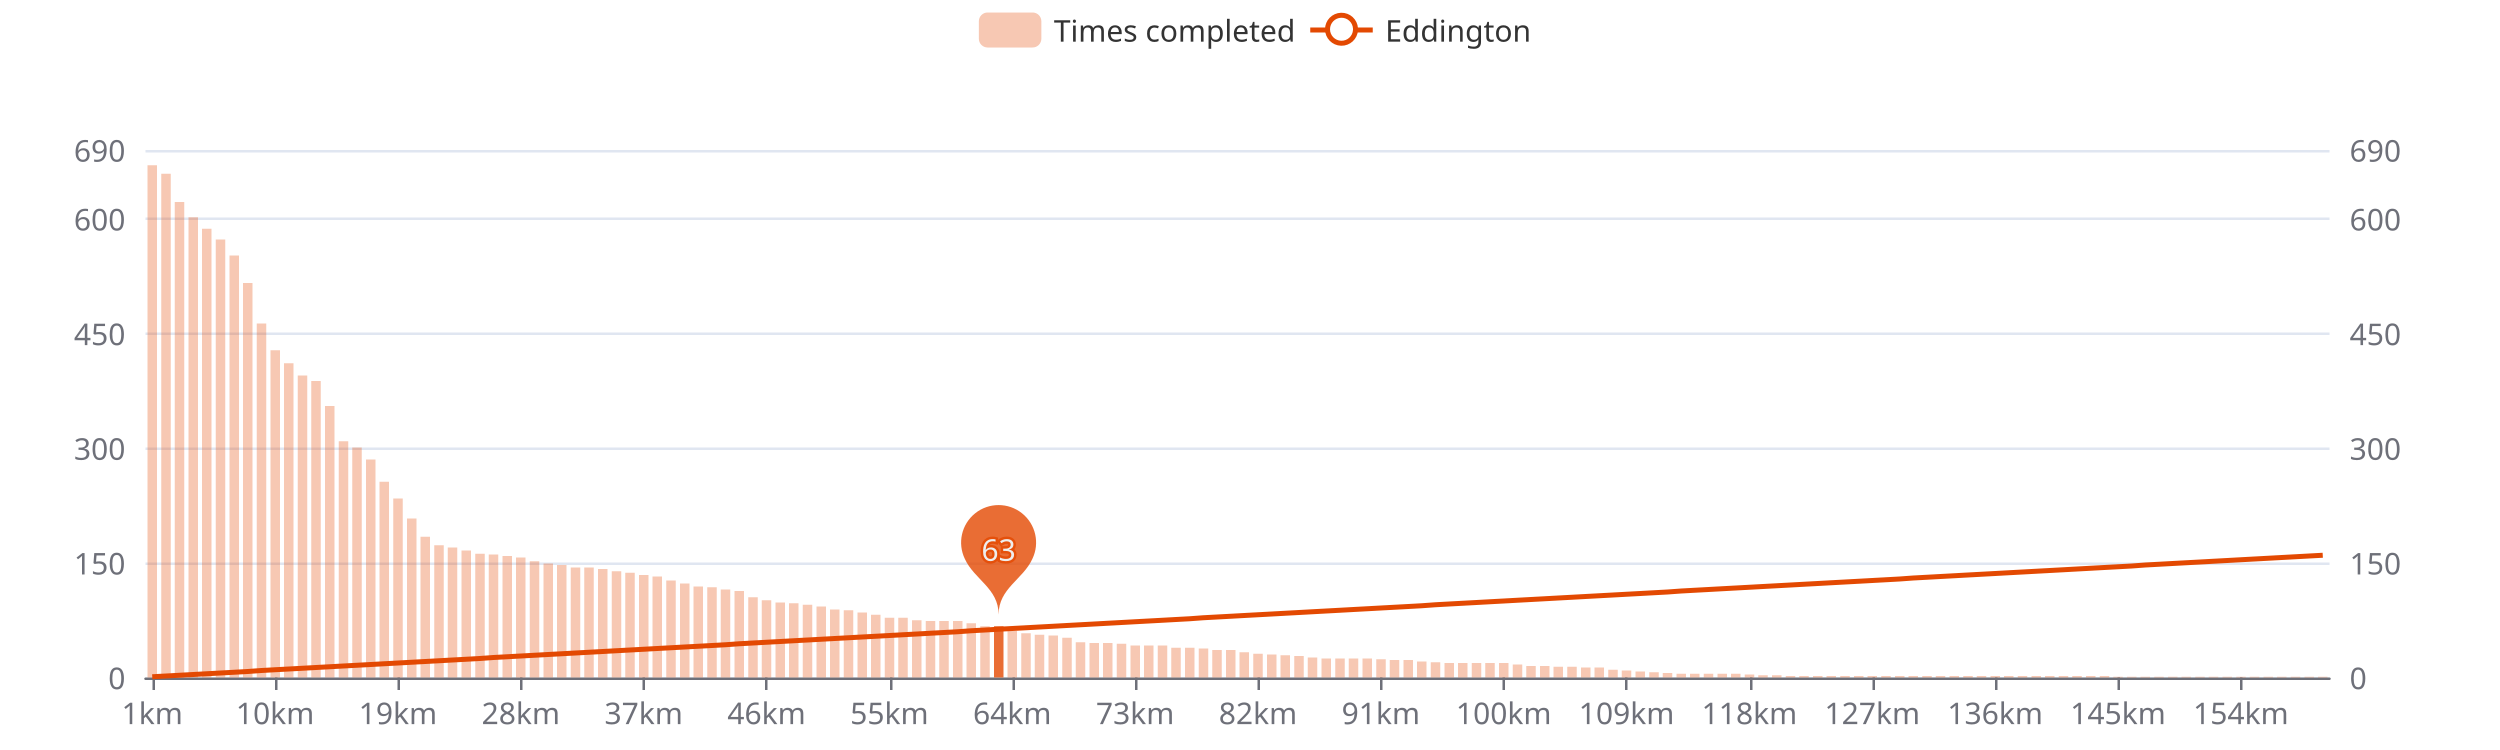
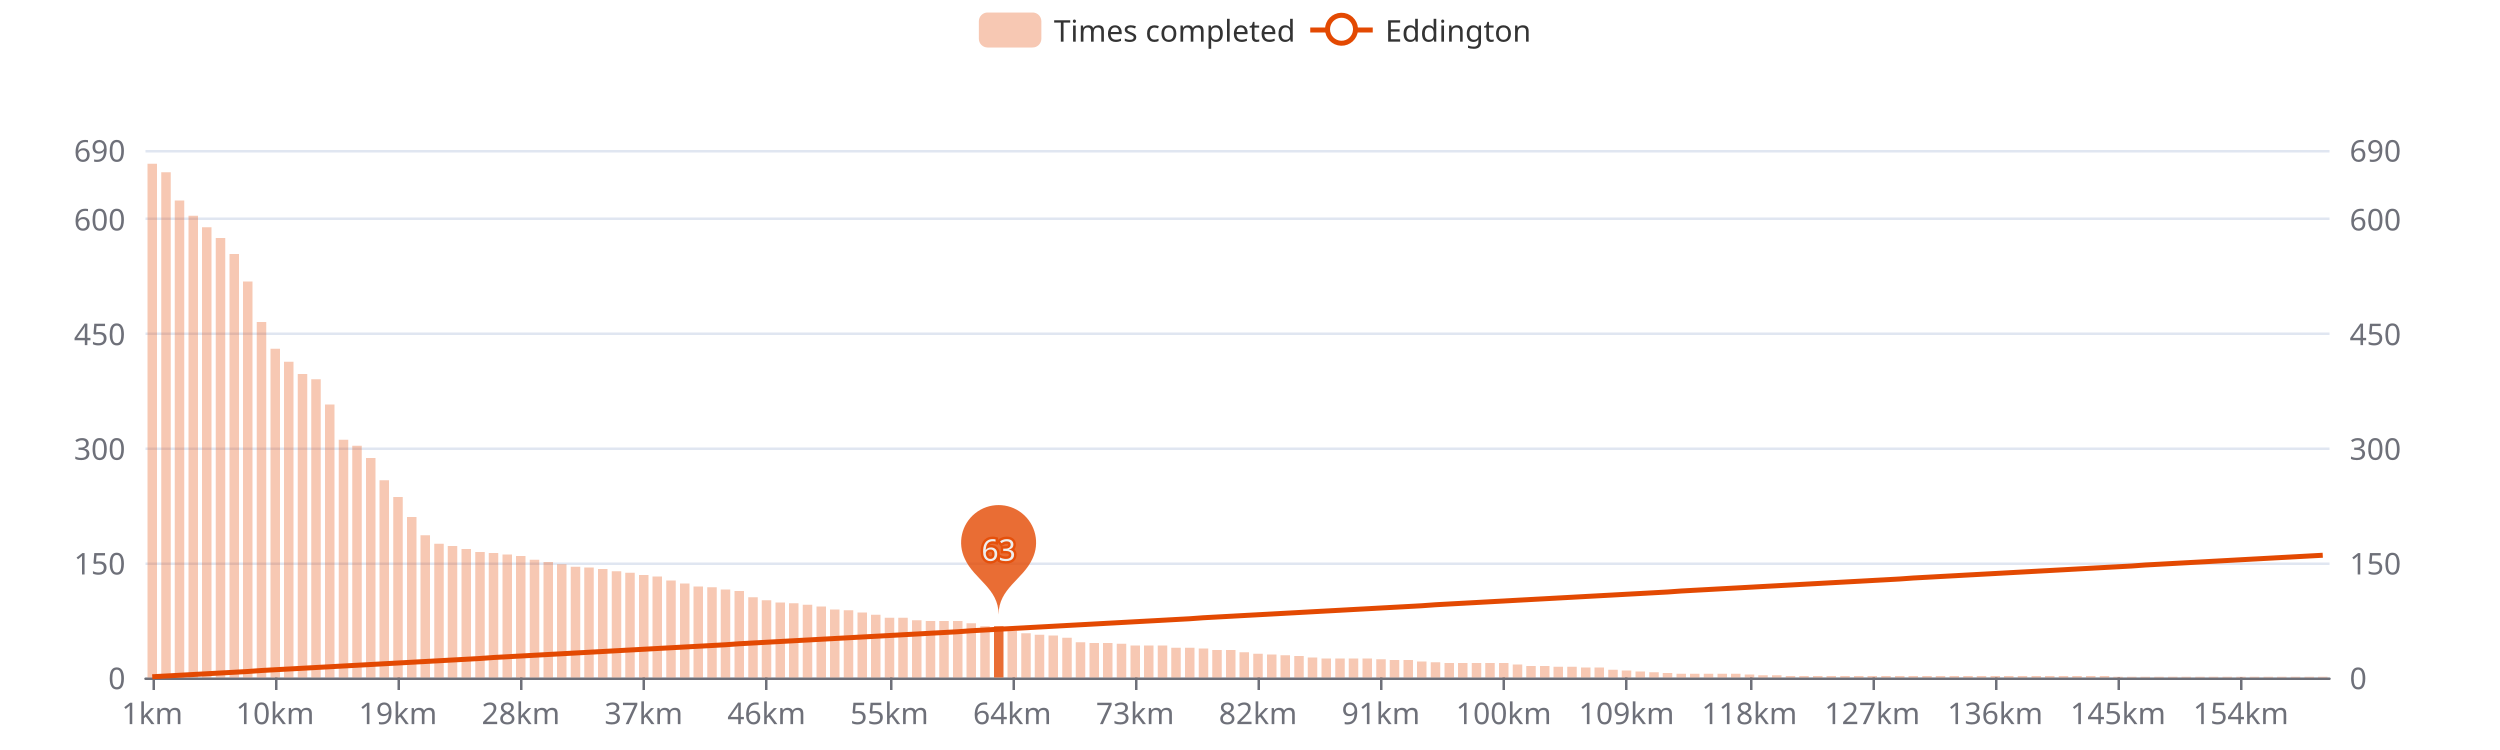
<svg xmlns="http://www.w3.org/2000/svg" width="1000" height="300" version="1.1" baseProfile="full" viewBox="0 0 1000 300">
  <rect width="1000" height="300" x="0" y="0" id="0" fill="#ffffff" />
  <path d="M58.2 271.5L931.8 271.5" fill="none" stroke="#E0E6F1" />
  <path d="M58.2 225.5L931.8 225.5" fill="none" stroke="#E0E6F1" />
  <path d="M58.2 179.5L931.8 179.5" fill="none" stroke="#E0E6F1" />
  <path d="M58.2 133.5L931.8 133.5" fill="none" stroke="#E0E6F1" />
  <path d="M58.2 87.5L931.8 87.5" fill="none" stroke="#E0E6F1" />
  <path d="M58.2 60.5L931.8 60.5" fill="none" stroke="#E0E6F1" />
  <path d="M58.2 271.5L931.8 271.5" fill="none" stroke="#6E7079" stroke-linecap="round" />
  <path d="M61.5 271L61.5 276" fill="none" stroke="#6E7079" />
  <path d="M110.5 271L110.5 276" fill="none" stroke="#6E7079" />
  <path d="M159.5 271L159.5 276" fill="none" stroke="#6E7079" />
  <path d="M208.5 271L208.5 276" fill="none" stroke="#6E7079" />
  <path d="M257.5 271L257.5 276" fill="none" stroke="#6E7079" />
  <path d="M306.5 271L306.5 276" fill="none" stroke="#6E7079" />
  <path d="M356.5 271L356.5 276" fill="none" stroke="#6E7079" />
  <path d="M405.5 271L405.5 276" fill="none" stroke="#6E7079" />
  <path d="M454.5 271L454.5 276" fill="none" stroke="#6E7079" />
  <path d="M503.5 271L503.5 276" fill="none" stroke="#6E7079" />
  <path d="M552.5 271L552.5 276" fill="none" stroke="#6E7079" />
  <path d="M601.5 271L601.5 276" fill="none" stroke="#6E7079" />
  <path d="M650.5 271L650.5 276" fill="none" stroke="#6E7079" />
  <path d="M700.5 271L700.5 276" fill="none" stroke="#6E7079" />
  <path d="M749.5 271L749.5 276" fill="none" stroke="#6E7079" />
  <path d="M798.5 271L798.5 276" fill="none" stroke="#6E7079" />
  <path d="M847.5 271L847.5 276" fill="none" stroke="#6E7079" />
  <path d="M896.5 271L896.5 276" fill="none" stroke="#6E7079" />
  <text dominant-baseline="central" text-anchor="end" style="font-size:12px;font-family:sans-serif;" transform="translate(50.16 271)" fill="#6E7079">0</text>
  <text dominant-baseline="central" text-anchor="end" style="font-size:12px;font-family:sans-serif;" transform="translate(50.16 225.1304)" fill="#6E7079">150</text>
  <text dominant-baseline="central" text-anchor="end" style="font-size:12px;font-family:sans-serif;" transform="translate(50.16 179.2609)" fill="#6E7079">300</text>
  <text dominant-baseline="central" text-anchor="end" style="font-size:12px;font-family:sans-serif;" transform="translate(50.16 133.3913)" fill="#6E7079">450</text>
  <text dominant-baseline="central" text-anchor="end" style="font-size:12px;font-family:sans-serif;" transform="translate(50.16 87.5217)" fill="#6E7079">600</text>
  <text dominant-baseline="central" text-anchor="end" style="font-size:12px;font-family:sans-serif;" transform="translate(50.16 60)" fill="#6E7079">690</text>
  <text dominant-baseline="central" text-anchor="start" style="font-size:12px;font-family:sans-serif;" transform="translate(939.84 271)" fill="#6E7079">0</text>
  <text dominant-baseline="central" text-anchor="start" style="font-size:12px;font-family:sans-serif;" transform="translate(939.84 225.1304)" fill="#6E7079">150</text>
  <text dominant-baseline="central" text-anchor="start" style="font-size:12px;font-family:sans-serif;" transform="translate(939.84 179.2609)" fill="#6E7079">300</text>
  <text dominant-baseline="central" text-anchor="start" style="font-size:12px;font-family:sans-serif;" transform="translate(939.84 133.3913)" fill="#6E7079">450</text>
  <text dominant-baseline="central" text-anchor="start" style="font-size:12px;font-family:sans-serif;" transform="translate(939.84 87.5217)" fill="#6E7079">600</text>
  <text dominant-baseline="central" text-anchor="start" style="font-size:12px;font-family:sans-serif;" transform="translate(939.84 60)" fill="#6E7079">690</text>
  <text dominant-baseline="central" text-anchor="middle" style="font-size:12px;font-family:sans-serif;" y="6" transform="translate(60.8903 279)" fill="#6E7079">1km</text>
  <text dominant-baseline="central" text-anchor="middle" style="font-size:12px;font-family:sans-serif;" y="6" transform="translate(110.0348 279)" fill="#6E7079">10km</text>
  <text dominant-baseline="central" text-anchor="middle" style="font-size:12px;font-family:sans-serif;" y="6" transform="translate(159.1793 279)" fill="#6E7079">19km</text>
  <text dominant-baseline="central" text-anchor="middle" style="font-size:12px;font-family:sans-serif;" y="6" transform="translate(208.3238 279)" fill="#6E7079">28km</text>
  <text dominant-baseline="central" text-anchor="middle" style="font-size:12px;font-family:sans-serif;" y="6" transform="translate(257.4683 279)" fill="#6E7079">37km</text>
  <text dominant-baseline="central" text-anchor="middle" style="font-size:12px;font-family:sans-serif;" y="6" transform="translate(306.6128 279)" fill="#6E7079">46km</text>
  <text dominant-baseline="central" text-anchor="middle" style="font-size:12px;font-family:sans-serif;" y="6" transform="translate(355.7573 279)" fill="#6E7079">55km</text>
  <text dominant-baseline="central" text-anchor="middle" style="font-size:12px;font-family:sans-serif;" y="6" transform="translate(404.9018 279)" fill="#6E7079">64km</text>
  <text dominant-baseline="central" text-anchor="middle" style="font-size:12px;font-family:sans-serif;" y="6" transform="translate(454.0463 279)" fill="#6E7079">73km</text>
  <text dominant-baseline="central" text-anchor="middle" style="font-size:12px;font-family:sans-serif;" y="6" transform="translate(503.1908 279)" fill="#6E7079">82km</text>
  <text dominant-baseline="central" text-anchor="middle" style="font-size:12px;font-family:sans-serif;" y="6" transform="translate(552.3353 279)" fill="#6E7079">91km</text>
  <text dominant-baseline="central" text-anchor="middle" style="font-size:12px;font-family:sans-serif;" y="6" transform="translate(601.4798 279)" fill="#6E7079">100km</text>
  <text dominant-baseline="central" text-anchor="middle" style="font-size:12px;font-family:sans-serif;" y="6" transform="translate(650.6243 279)" fill="#6E7079">109km</text>
  <text dominant-baseline="central" text-anchor="middle" style="font-size:12px;font-family:sans-serif;" y="6" transform="translate(699.7688 279)" fill="#6E7079">118km</text>
  <text dominant-baseline="central" text-anchor="middle" style="font-size:12px;font-family:sans-serif;" y="6" transform="translate(748.9133 279)" fill="#6E7079">127km</text>
  <text dominant-baseline="central" text-anchor="middle" style="font-size:12px;font-family:sans-serif;" y="6" transform="translate(798.0578 279)" fill="#6E7079">136km</text>
  <text dominant-baseline="central" text-anchor="middle" style="font-size:12px;font-family:sans-serif;" y="6" transform="translate(847.2023 279)" fill="#6E7079">145km</text>
  <text dominant-baseline="central" text-anchor="middle" style="font-size:12px;font-family:sans-serif;" y="6" transform="translate(896.3468 279)" fill="#6E7079">154km</text>
-   <path d="M59 271l3.8 0l0 -204.9l-3.8 0Z" fill="rgb(227,73,2)" fill-opacity="0.3" />
-   <path d="M64.5 271l3.8 0l0 -201.5l-3.8 0Z" fill="rgb(227,73,2)" fill-opacity="0.3" />
-   <path d="M69.9 271l3.8 0l0 -190.2l-3.8 0Z" fill="rgb(227,73,2)" fill-opacity="0.3" />
-   <path d="M75.4 271l3.8 0l0 -184.1l-3.8 0Z" fill="rgb(227,73,2)" fill-opacity="0.3" />
-   <path d="M80.8 271l3.8 0l0 -179.5l-3.8 0Z" fill="rgb(227,73,2)" fill-opacity="0.3" />
-   <path d="M86.3 271l3.8 0l0 -175.2l-3.8 0Z" fill="rgb(227,73,2)" fill-opacity="0.3" />
-   <path d="M91.8 271l3.8 0l0 -168.8l-3.8 0Z" fill="rgb(227,73,2)" fill-opacity="0.3" />
-   <path d="M97.2 271l3.8 0l0 -157.8l-3.8 0Z" fill="rgb(227,73,2)" fill-opacity="0.3" />
-   <path d="M102.7 271l3.8 0l0 -141.6l-3.8 0Z" fill="rgb(227,73,2)" fill-opacity="0.3" />
-   <path d="M108.2 271l3.8 0l0 -130.9l-3.8 0Z" fill="rgb(227,73,2)" fill-opacity="0.3" />
-   <path d="M113.6 271l3.8 0l0 -125.7l-3.8 0Z" fill="rgb(227,73,2)" fill-opacity="0.3" />
-   <path d="M119.1 271l3.8 0l0 -120.8l-3.8 0Z" fill="rgb(227,73,2)" fill-opacity="0.3" />
-   <path d="M124.5 271l3.8 0l0 -118.6l-3.8 0Z" fill="rgb(227,73,2)" fill-opacity="0.3" />
-   <path d="M130 271l3.8 0l0 -108.6l-3.8 0Z" fill="rgb(227,73,2)" fill-opacity="0.3" />
-   <path d="M135.5 271l3.8 0l0 -94.5l-3.8 0Z" fill="rgb(227,73,2)" fill-opacity="0.3" />
-   <path d="M140.9 271l3.8 0l0 -92l-3.8 0Z" fill="rgb(227,73,2)" fill-opacity="0.3" />
-   <path d="M146.4 271l3.8 0l0 -87.2l-3.8 0Z" fill="rgb(227,73,2)" fill-opacity="0.3" />
-   <path d="M151.8 271l3.8 0l0 -78.3l-3.8 0Z" fill="rgb(227,73,2)" fill-opacity="0.3" />
-   <path d="M157.3 271l3.8 0l0 -71.6l-3.8 0Z" fill="rgb(227,73,2)" fill-opacity="0.3" />
-   <path d="M162.8 271l3.8 0l0 -63.6l-3.8 0Z" fill="rgb(227,73,2)" fill-opacity="0.3" />
-   <path d="M168.2 271l3.8 0l0 -56.3l-3.8 0Z" fill="rgb(227,73,2)" fill-opacity="0.3" />
-   <path d="M173.7 271l3.8 0l0 -52.9l-3.8 0Z" fill="rgb(227,73,2)" fill-opacity="0.3" />
-   <path d="M179.1 271l3.8 0l0 -52l-3.8 0Z" fill="rgb(227,73,2)" fill-opacity="0.3" />
-   <path d="M184.6 271l3.8 0l0 -50.8l-3.8 0Z" fill="rgb(227,73,2)" fill-opacity="0.3" />
-   <path d="M190.1 271l3.8 0l0 -49.5l-3.8 0Z" fill="rgb(227,73,2)" fill-opacity="0.3" />
-   <path d="M195.5 271l3.8 0l0 -49.2l-3.8 0Z" fill="rgb(227,73,2)" fill-opacity="0.3" />
-   <path d="M201 271l3.8 0l0 -48.6l-3.8 0Z" fill="rgb(227,73,2)" fill-opacity="0.3" />
-   <path d="M206.4 271l3.8 0l0 -48l-3.8 0Z" fill="rgb(227,73,2)" fill-opacity="0.3" />
-   <path d="M211.9 271l3.8 0l0 -46.5l-3.8 0Z" fill="rgb(227,73,2)" fill-opacity="0.3" />
-   <path d="M217.4 271l3.8 0l0 -45.6l-3.8 0Z" fill="rgb(227,73,2)" fill-opacity="0.3" />
-   <path d="M222.8 271l3.8 0l0 -45l-3.8 0Z" fill="rgb(227,73,2)" fill-opacity="0.3" />
-   <path d="M228.3 271l3.8 0l0 -44l-3.8 0Z" fill="rgb(227,73,2)" fill-opacity="0.3" />
+   <path d="M59 271l3.8 0l0 -205.5l-3.8 0Z" fill="rgb(227,73,2)" fill-opacity="0.3" />
+   <path d="M64.5 271l3.8 0l0 -202.1l-3.8 0Z" fill="rgb(227,73,2)" fill-opacity="0.3" />
+   <path d="M69.9 271l3.8 0l0 -190.8l-3.8 0Z" fill="rgb(227,73,2)" fill-opacity="0.3" />
+   <path d="M75.4 271l3.8 0l0 -184.7l-3.8 0Z" fill="rgb(227,73,2)" fill-opacity="0.3" />
+   <path d="M80.8 271l3.8 0l0 -180.1l-3.8 0Z" fill="rgb(227,73,2)" fill-opacity="0.3" />
+   <path d="M86.3 271l3.8 0l0 -175.8l-3.8 0Z" fill="rgb(227,73,2)" fill-opacity="0.3" />
+   <path d="M91.8 271l3.8 0l0 -169.4l-3.8 0Z" fill="rgb(227,73,2)" fill-opacity="0.3" />
+   <path d="M97.2 271l3.8 0l0 -158.4l-3.8 0Z" fill="rgb(227,73,2)" fill-opacity="0.3" />
+   <path d="M102.7 271l3.8 0l0 -142.2l-3.8 0Z" fill="rgb(227,73,2)" fill-opacity="0.3" />
+   <path d="M108.2 271l3.8 0l0 -131.5l-3.8 0Z" fill="rgb(227,73,2)" fill-opacity="0.3" />
+   <path d="M113.6 271l3.8 0l0 -126.3l-3.8 0Z" fill="rgb(227,73,2)" fill-opacity="0.3" />
+   <path d="M119.1 271l3.8 0l0 -121.4l-3.8 0Z" fill="rgb(227,73,2)" fill-opacity="0.3" />
+   <path d="M124.5 271l3.8 0l0 -119.3l-3.8 0Z" fill="rgb(227,73,2)" fill-opacity="0.3" />
+   <path d="M130 271l3.8 0l0 -109.2l-3.8 0Z" fill="rgb(227,73,2)" fill-opacity="0.3" />
+   <path d="M135.5 271l3.8 0l0 -95.1l-3.8 0Z" fill="rgb(227,73,2)" fill-opacity="0.3" />
+   <path d="M140.9 271l3.8 0l0 -92.7l-3.8 0Z" fill="rgb(227,73,2)" fill-opacity="0.3" />
+   <path d="M146.4 271l3.8 0l0 -87.8l-3.8 0Z" fill="rgb(227,73,2)" fill-opacity="0.3" />
+   <path d="M151.8 271l3.8 0l0 -78.9l-3.8 0Z" fill="rgb(227,73,2)" fill-opacity="0.3" />
+   <path d="M157.3 271l3.8 0l0 -72.2l-3.8 0Z" fill="rgb(227,73,2)" fill-opacity="0.3" />
+   <path d="M162.8 271l3.8 0l0 -64.2l-3.8 0Z" fill="rgb(227,73,2)" fill-opacity="0.3" />
+   <path d="M168.2 271l3.8 0l0 -56.9l-3.8 0Z" fill="rgb(227,73,2)" fill-opacity="0.3" />
+   <path d="M173.7 271l3.8 0l0 -53.5l-3.8 0Z" fill="rgb(227,73,2)" fill-opacity="0.3" />
+   <path d="M179.1 271l3.8 0l0 -52.6l-3.8 0Z" fill="rgb(227,73,2)" fill-opacity="0.3" />
+   <path d="M184.6 271l3.8 0l0 -51.4l-3.8 0Z" fill="rgb(227,73,2)" fill-opacity="0.3" />
+   <path d="M190.1 271l3.8 0l0 -50.2l-3.8 0Z" fill="rgb(227,73,2)" fill-opacity="0.3" />
+   <path d="M195.5 271l3.8 0l0 -49.8l-3.8 0Z" fill="rgb(227,73,2)" fill-opacity="0.3" />
+   <path d="M201 271l3.8 0l0 -49.2l-3.8 0Z" fill="rgb(227,73,2)" fill-opacity="0.3" />
+   <path d="M206.4 271l3.8 0l0 -48.6l-3.8 0Z" fill="rgb(227,73,2)" fill-opacity="0.3" />
+   <path d="M211.9 271l3.8 0l0 -47.1l-3.8 0Z" fill="rgb(227,73,2)" fill-opacity="0.3" />
+   <path d="M217.4 271l3.8 0l0 -46.2l-3.8 0Z" fill="rgb(227,73,2)" fill-opacity="0.3" />
+   <path d="M222.8 271l3.8 0l0 -45.3l-3.8 0Z" fill="rgb(227,73,2)" fill-opacity="0.3" />
+   <path d="M228.3 271l3.8 0l0 -44.3l-3.8 0Z" fill="rgb(227,73,2)" fill-opacity="0.3" />
  <path d="M233.7 271l3.8 0l0 -44l-3.8 0Z" fill="rgb(227,73,2)" fill-opacity="0.3" />
  <path d="M239.2 271l3.8 0l0 -43.4l-3.8 0Z" fill="rgb(227,73,2)" fill-opacity="0.3" />
  <path d="M244.7 271l3.8 0l0 -42.5l-3.8 0Z" fill="rgb(227,73,2)" fill-opacity="0.3" />
  <path d="M250.1 271l3.8 0l0 -41.9l-3.8 0Z" fill="rgb(227,73,2)" fill-opacity="0.3" />
  <path d="M255.6 271l3.8 0l0 -41l-3.8 0Z" fill="rgb(227,73,2)" fill-opacity="0.3" />
  <path d="M261 271l3.8 0l0 -40.4l-3.8 0Z" fill="rgb(227,73,2)" fill-opacity="0.3" />
  <path d="M266.5 271l3.8 0l0 -38.8l-3.8 0Z" fill="rgb(227,73,2)" fill-opacity="0.3" />
  <path d="M272 271l3.8 0l0 -37.6l-3.8 0Z" fill="rgb(227,73,2)" fill-opacity="0.3" />
  <path d="M277.4 271l3.8 0l0 -36.4l-3.8 0Z" fill="rgb(227,73,2)" fill-opacity="0.3" />
  <path d="M282.9 271l3.8 0l0 -36.1l-3.8 0Z" fill="rgb(227,73,2)" fill-opacity="0.3" />
  <path d="M288.3 271l3.8 0l0 -35.2l-3.8 0Z" fill="rgb(227,73,2)" fill-opacity="0.3" />
  <path d="M293.8 271l3.8 0l0 -34.6l-3.8 0Z" fill="rgb(227,73,2)" fill-opacity="0.3" />
  <path d="M299.3 271l3.8 0l0 -32.1l-3.8 0Z" fill="rgb(227,73,2)" fill-opacity="0.3" />
  <path d="M304.7 271l3.8 0l0 -30.9l-3.8 0Z" fill="rgb(227,73,2)" fill-opacity="0.3" />
  <path d="M310.2 271l3.8 0l0 -30l-3.8 0Z" fill="rgb(227,73,2)" fill-opacity="0.3" />
  <path d="M315.6 271l3.8 0l0 -29.7l-3.8 0Z" fill="rgb(227,73,2)" fill-opacity="0.3" />
  <path d="M321.1 271l3.8 0l0 -29.1l-3.8 0Z" fill="rgb(227,73,2)" fill-opacity="0.3" />
  <path d="M326.6 271l3.8 0l0 -28.4l-3.8 0Z" fill="rgb(227,73,2)" fill-opacity="0.3" />
  <path d="M332 271l3.8 0l0 -27.2l-3.8 0Z" fill="rgb(227,73,2)" fill-opacity="0.3" />
  <path d="M337.5 271l3.8 0l0 -26.9l-3.8 0Z" fill="rgb(227,73,2)" fill-opacity="0.3" />
  <path d="M343 271l3.8 0l0 -26l-3.8 0Z" fill="rgb(227,73,2)" fill-opacity="0.3" />
  <path d="M348.4 271l3.8 0l0 -25.1l-3.8 0Z" fill="rgb(227,73,2)" fill-opacity="0.3" />
  <path d="M353.9 271l3.8 0l0 -23.9l-3.8 0Z" fill="rgb(227,73,2)" fill-opacity="0.3" />
  <path d="M359.3 271l3.8 0l0 -23.9l-3.8 0Z" fill="rgb(227,73,2)" fill-opacity="0.3" />
  <path d="M364.8 271l3.8 0l0 -22.9l-3.8 0Z" fill="rgb(227,73,2)" fill-opacity="0.3" />
  <path d="M370.3 271l3.8 0l0 -22.6l-3.8 0Z" fill="rgb(227,73,2)" fill-opacity="0.3" />
  <path d="M375.7 271l3.8 0l0 -22.6l-3.8 0Z" fill="rgb(227,73,2)" fill-opacity="0.3" />
  <path d="M381.2 271l3.8 0l0 -22.6l-3.8 0Z" fill="rgb(227,73,2)" fill-opacity="0.3" />
  <path d="M386.6 271l3.8 0l0 -21.7l-3.8 0Z" fill="rgb(227,73,2)" fill-opacity="0.3" />
  <path d="M392.1 271l3.8 0l0 -20.5l-3.8 0Z" fill="rgb(227,73,2)" fill-opacity="0.3" />
  <path d="M397.6 271l3.8 0l0 -20.5l-3.8 0Z" fill="rgb(227,73,2)" fill-opacity="0.8" />
  <path d="M403 271l3.8 0l0 -18.7l-3.8 0Z" fill="rgb(227,73,2)" fill-opacity="0.3" />
  <path d="M408.5 271l3.8 0l0 -17.7l-3.8 0Z" fill="rgb(227,73,2)" fill-opacity="0.3" />
  <path d="M413.9 271l3.8 0l0 -17.1l-3.8 0Z" fill="rgb(227,73,2)" fill-opacity="0.3" />
  <path d="M419.4 271l3.8 0l0 -16.8l-3.8 0Z" fill="rgb(227,73,2)" fill-opacity="0.3" />
  <path d="M424.9 271l3.8 0l0 -15.9l-3.8 0Z" fill="rgb(227,73,2)" fill-opacity="0.3" />
  <path d="M430.3 271l3.8 0l0 -14.1l-3.8 0Z" fill="rgb(227,73,2)" fill-opacity="0.3" />
  <path d="M435.8 271l3.8 0l0 -13.8l-3.8 0Z" fill="rgb(227,73,2)" fill-opacity="0.3" />
  <path d="M441.2 271l3.8 0l0 -13.8l-3.8 0Z" fill="rgb(227,73,2)" fill-opacity="0.3" />
  <path d="M446.7 271l3.8 0l0 -13.5l-3.8 0Z" fill="rgb(227,73,2)" fill-opacity="0.3" />
  <path d="M452.2 271l3.8 0l0 -12.8l-3.8 0Z" fill="rgb(227,73,2)" fill-opacity="0.3" />
  <path d="M457.6 271l3.8 0l0 -12.8l-3.8 0Z" fill="rgb(227,73,2)" fill-opacity="0.3" />
  <path d="M463.1 271l3.8 0l0 -12.8l-3.8 0Z" fill="rgb(227,73,2)" fill-opacity="0.3" />
  <path d="M468.5 271l3.8 0l0 -11.9l-3.8 0Z" fill="rgb(227,73,2)" fill-opacity="0.3" />
  <path d="M474 271l3.8 0l0 -11.9l-3.8 0Z" fill="rgb(227,73,2)" fill-opacity="0.3" />
  <path d="M479.5 271l3.8 0l0 -11.6l-3.8 0Z" fill="rgb(227,73,2)" fill-opacity="0.3" />
  <path d="M484.9 271l3.8 0l0 -11l-3.8 0Z" fill="rgb(227,73,2)" fill-opacity="0.3" />
  <path d="M490.4 271l3.8 0l0 -11l-3.8 0Z" fill="rgb(227,73,2)" fill-opacity="0.3" />
  <path d="M495.8 271l3.8 0l0 -10.1l-3.8 0Z" fill="rgb(227,73,2)" fill-opacity="0.3" />
  <path d="M501.3 271l3.8 0l0 -9.5l-3.8 0Z" fill="rgb(227,73,2)" fill-opacity="0.3" />
  <path d="M506.8 271l3.8 0l0 -9.2l-3.8 0Z" fill="rgb(227,73,2)" fill-opacity="0.3" />
  <path d="M512.2 271l3.8 0l0 -8.9l-3.8 0Z" fill="rgb(227,73,2)" fill-opacity="0.3" />
  <path d="M517.7 271l3.8 0l0 -8.6l-3.8 0Z" fill="rgb(227,73,2)" fill-opacity="0.3" />
  <path d="M523.1 271l3.8 0l0 -8l-3.8 0Z" fill="rgb(227,73,2)" fill-opacity="0.3" />
  <path d="M528.6 271l3.8 0l0 -7.6l-3.8 0Z" fill="rgb(227,73,2)" fill-opacity="0.3" />
  <path d="M534.1 271l3.8 0l0 -7.6l-3.8 0Z" fill="rgb(227,73,2)" fill-opacity="0.3" />
  <path d="M539.5 271l3.8 0l0 -7.6l-3.8 0Z" fill="rgb(227,73,2)" fill-opacity="0.3" />
  <path d="M545 271l3.8 0l0 -7.6l-3.8 0Z" fill="rgb(227,73,2)" fill-opacity="0.3" />
  <path d="M550.5 271l3.8 0l0 -7.3l-3.8 0Z" fill="rgb(227,73,2)" fill-opacity="0.3" />
  <path d="M555.9 271l3.8 0l0 -7l-3.8 0Z" fill="rgb(227,73,2)" fill-opacity="0.3" />
  <path d="M561.4 271l3.8 0l0 -7l-3.8 0Z" fill="rgb(227,73,2)" fill-opacity="0.3" />
  <path d="M566.8 271l3.8 0l0 -6.4l-3.8 0Z" fill="rgb(227,73,2)" fill-opacity="0.3" />
  <path d="M572.3 271l3.8 0l0 -6.1l-3.8 0Z" fill="rgb(227,73,2)" fill-opacity="0.3" />
  <path d="M577.8 271l3.8 0l0 -5.8l-3.8 0Z" fill="rgb(227,73,2)" fill-opacity="0.3" />
  <path d="M583.2 271l3.8 0l0 -5.8l-3.8 0Z" fill="rgb(227,73,2)" fill-opacity="0.3" />
  <path d="M588.7 271l3.8 0l0 -5.8l-3.8 0Z" fill="rgb(227,73,2)" fill-opacity="0.3" />
  <path d="M594.1 271l3.8 0l0 -5.8l-3.8 0Z" fill="rgb(227,73,2)" fill-opacity="0.3" />
  <path d="M599.6 271l3.8 0l0 -5.8l-3.8 0Z" fill="rgb(227,73,2)" fill-opacity="0.3" />
  <path d="M605.1 271l3.8 0l0 -5.2l-3.8 0Z" fill="rgb(227,73,2)" fill-opacity="0.3" />
  <path d="M610.5 271l3.8 0l0 -4.6l-3.8 0Z" fill="rgb(227,73,2)" fill-opacity="0.3" />
  <path d="M616 271l3.8 0l0 -4.6l-3.8 0Z" fill="rgb(227,73,2)" fill-opacity="0.3" />
  <path d="M621.4 271l3.8 0l0 -4.3l-3.8 0Z" fill="rgb(227,73,2)" fill-opacity="0.3" />
  <path d="M626.9 271l3.8 0l0 -4.3l-3.8 0Z" fill="rgb(227,73,2)" fill-opacity="0.3" />
  <path d="M632.4 271l3.8 0l0 -4l-3.8 0Z" fill="rgb(227,73,2)" fill-opacity="0.3" />
  <path d="M637.8 271l3.8 0l0 -4l-3.8 0Z" fill="rgb(227,73,2)" fill-opacity="0.3" />
  <path d="M643.3 271l3.8 0l0 -3.1l-3.8 0Z" fill="rgb(227,73,2)" fill-opacity="0.3" />
  <path d="M648.7 271l3.8 0l0 -2.8l-3.8 0Z" fill="rgb(227,73,2)" fill-opacity="0.3" />
  <path d="M654.2 271l3.8 0l0 -2.4l-3.8 0Z" fill="rgb(227,73,2)" fill-opacity="0.3" />
  <path d="M659.7 271l3.8 0l0 -2.1l-3.8 0Z" fill="rgb(227,73,2)" fill-opacity="0.3" />
  <path d="M665.1 271l3.8 0l0 -1.8l-3.8 0Z" fill="rgb(227,73,2)" fill-opacity="0.3" />
  <path d="M670.6 271l3.8 0l0 -1.5l-3.8 0Z" fill="rgb(227,73,2)" fill-opacity="0.3" />
  <path d="M676 271l3.8 0l0 -1.5l-3.8 0Z" fill="rgb(227,73,2)" fill-opacity="0.3" />
  <path d="M681.5 271l3.8 0l0 -1.5l-3.8 0Z" fill="rgb(227,73,2)" fill-opacity="0.3" />
  <path d="M687 271l3.8 0l0 -1.5l-3.8 0Z" fill="rgb(227,73,2)" fill-opacity="0.3" />
  <path d="M692.4 271l3.8 0l0 -1.5l-3.8 0Z" fill="rgb(227,73,2)" fill-opacity="0.3" />
  <path d="M697.9 271l3.8 0l0 -1.2l-3.8 0Z" fill="rgb(227,73,2)" fill-opacity="0.3" />
  <path d="M703.3 271l3.8 0l0 -0.9l-3.8 0Z" fill="rgb(227,73,2)" fill-opacity="0.3" />
  <path d="M708.8 271l3.8 0l0 -0.9l-3.8 0Z" fill="rgb(227,73,2)" fill-opacity="0.3" />
  <path d="M714.3 271l3.8 0l0 -0.6l-3.8 0Z" fill="rgb(227,73,2)" fill-opacity="0.3" />
  <path d="M719.7 271l3.8 0l0 -0.6l-3.8 0Z" fill="rgb(227,73,2)" fill-opacity="0.3" />
  <path d="M725.2 271l3.8 0l0 -0.6l-3.8 0Z" fill="rgb(227,73,2)" fill-opacity="0.3" />
  <path d="M730.6 271l3.8 0l0 -0.6l-3.8 0Z" fill="rgb(227,73,2)" fill-opacity="0.3" />
  <path d="M736.1 271l3.8 0l0 -0.6l-3.8 0Z" fill="rgb(227,73,2)" fill-opacity="0.3" />
  <path d="M741.6 271l3.8 0l0 -0.6l-3.8 0Z" fill="rgb(227,73,2)" fill-opacity="0.3" />
  <path d="M747 271l3.8 0l0 -0.6l-3.8 0Z" fill="rgb(227,73,2)" fill-opacity="0.3" />
  <path d="M752.5 271l3.8 0l0 -0.6l-3.8 0Z" fill="rgb(227,73,2)" fill-opacity="0.3" />
  <path d="M758 271l3.8 0l0 -0.6l-3.8 0Z" fill="rgb(227,73,2)" fill-opacity="0.3" />
  <path d="M763.4 271l3.8 0l0 -0.6l-3.8 0Z" fill="rgb(227,73,2)" fill-opacity="0.3" />
  <path d="M768.9 271l3.8 0l0 -0.6l-3.8 0Z" fill="rgb(227,73,2)" fill-opacity="0.3" />
  <path d="M774.3 271l3.8 0l0 -0.6l-3.8 0Z" fill="rgb(227,73,2)" fill-opacity="0.3" />
  <path d="M779.8 271l3.8 0l0 -0.6l-3.8 0Z" fill="rgb(227,73,2)" fill-opacity="0.3" />
  <path d="M785.3 271l3.8 0l0 -0.6l-3.8 0Z" fill="rgb(227,73,2)" fill-opacity="0.3" />
  <path d="M790.7 271l3.8 0l0 -0.6l-3.8 0Z" fill="rgb(227,73,2)" fill-opacity="0.3" />
  <path d="M796.2 271l3.8 0l0 -0.6l-3.8 0Z" fill="rgb(227,73,2)" fill-opacity="0.3" />
  <path d="M801.6 271l3.8 0l0 -0.6l-3.8 0Z" fill="rgb(227,73,2)" fill-opacity="0.3" />
  <path d="M807.1 271l3.8 0l0 -0.6l-3.8 0Z" fill="rgb(227,73,2)" fill-opacity="0.3" />
  <path d="M812.6 271l3.8 0l0 -0.6l-3.8 0Z" fill="rgb(227,73,2)" fill-opacity="0.3" />
  <path d="M818 271l3.8 0l0 -0.6l-3.8 0Z" fill="rgb(227,73,2)" fill-opacity="0.3" />
  <path d="M823.5 271l3.8 0l0 -0.6l-3.8 0Z" fill="rgb(227,73,2)" fill-opacity="0.3" />
  <path d="M828.9 271l3.8 0l0 -0.6l-3.8 0Z" fill="rgb(227,73,2)" fill-opacity="0.3" />
  <path d="M834.4 271l3.8 0l0 -0.6l-3.8 0Z" fill="rgb(227,73,2)" fill-opacity="0.3" />
  <path d="M839.9 271l3.8 0l0 -0.6l-3.8 0Z" fill="rgb(227,73,2)" fill-opacity="0.3" />
  <path d="M845.3 271l3.8 0l0 -0.3l-3.8 0Z" fill="rgb(227,73,2)" fill-opacity="0.3" />
  <path d="M850.8 271l3.8 0l0 -0.3l-3.8 0Z" fill="rgb(227,73,2)" fill-opacity="0.3" />
  <path d="M856.2 271l3.8 0l0 -0.3l-3.8 0Z" fill="rgb(227,73,2)" fill-opacity="0.3" />
  <path d="M861.7 271l3.8 0l0 -0.3l-3.8 0Z" fill="rgb(227,73,2)" fill-opacity="0.3" />
  <path d="M867.2 271l3.8 0l0 -0.3l-3.8 0Z" fill="rgb(227,73,2)" fill-opacity="0.3" />
  <path d="M872.6 271l3.8 0l0 -0.3l-3.8 0Z" fill="rgb(227,73,2)" fill-opacity="0.3" />
  <path d="M878.1 271l3.8 0l0 -0.3l-3.8 0Z" fill="rgb(227,73,2)" fill-opacity="0.3" />
  <path d="M883.5 271l3.8 0l0 -0.3l-3.8 0Z" fill="rgb(227,73,2)" fill-opacity="0.3" />
  <path d="M889 271l3.8 0l0 -0.3l-3.8 0Z" fill="rgb(227,73,2)" fill-opacity="0.3" />
  <path d="M894.5 271l3.8 0l0 -0.3l-3.8 0Z" fill="rgb(227,73,2)" fill-opacity="0.3" />
  <path d="M899.9 271l3.8 0l0 -0.3l-3.8 0Z" fill="rgb(227,73,2)" fill-opacity="0.3" />
  <path d="M905.4 271l3.8 0l0 -0.3l-3.8 0Z" fill="rgb(227,73,2)" fill-opacity="0.3" />
  <path d="M910.8 271l3.8 0l0 -0.3l-3.8 0Z" fill="rgb(227,73,2)" fill-opacity="0.3" />
  <path d="M916.3 271l3.8 0l0 -0.3l-3.8 0Z" fill="rgb(227,73,2)" fill-opacity="0.3" />
  <path d="M921.8 271l3.8 0l0 -0.3l-3.8 0Z" fill="rgb(227,73,2)" fill-opacity="0.3" />
  <path d="M927.2 271l3.8 0l0 -0.3l-3.8 0Z" fill="rgb(227,73,2)" fill-opacity="0.3" />
  <path d="M-5 -5l226.9 0l0 24l-226.9 0Z" transform="translate(391.54 5)" fill="rgb(0,0,0)" fill-opacity="0" stroke="#ccc" stroke-width="0" />
  <path d="M3.5 0L21.5 0A3.5 3.5 0 0 1 25 3.5L25 10.5A3.5 3.5 0 0 1 21.5 14L3.5 14A3.5 3.5 0 0 1 0 10.5L0 3.5A3.5 3.5 0 0 1 3.5 0" transform="translate(391.54 5)" fill="rgb(227,73,2)" fill-opacity="0.3" />
  <text dominant-baseline="central" text-anchor="start" style="font-size:12px;font-family:sans-serif;" xml:space="preserve" x="30" y="7" transform="translate(391.54 5)" fill="#333">Times completed</text>
  <path d="M0 7L25 7" transform="translate(524.1 5)" fill="#000" stroke="#E34902" stroke-width="2" stroke-linecap="butt" stroke-miterlimit="10" />
  <path d="M18.1 7A5.6 5.6 0 1 1 18.1 6.4A5.6 5.6 0 0 1 18.1 7" transform="translate(524.1 5)" fill="#fff" stroke="#E34902" stroke-width="2" stroke-linecap="butt" stroke-miterlimit="10" />
  <text dominant-baseline="central" text-anchor="start" style="font-size:12px;font-family:sans-serif;" x="30" y="7" transform="translate(524.1 5)" fill="#333">Eddington</text>
  <path d="M-0.54 -0.89A0.6 0.6 0 1 1 0.54 -0.89C0.39 -0.56 0 -0.42 0 0C0 -0.42 -0.39 -0.56 -0.54 -0.89Z" transform="matrix(25,0,0,25,399.4413,245.8174)" fill="rgb(227,73,2)" fill-opacity="0.8" />
  <text dominant-baseline="central" text-anchor="middle" style="font-size:12px;font-family:sans-serif;" transform="translate(399.4413 219.6745)" fill="#eee" stroke="rgb(227,73,2)" stroke-width="2" paint-order="stroke" stroke-opacity="0.8" stroke-miterlimit="2">63</text>
  <g clip-path="url(#zr0-c0)">
    <path d="M60.9 270.7L66.4 270.4L71.8 270.1L77.3 269.8L82.7 269.5L88.2 269.2L93.7 268.9L99.1 268.6L104.6 268.2L110 267.9L115.5 267.6L121 267.3L126.4 267L131.9 266.7L137.3 266.4L142.8 266.1L148.3 265.8L153.7 265.5L159.2 265.2L164.6 264.9L170.1 264.6L175.6 264.3L181 264L186.5 263.7L191.9 263.4L197.4 263L202.9 262.7L208.3 262.4L213.8 262.1L219.2 261.8L224.7 261.5L230.2 261.2L235.6 260.9L241.1 260.6L246.5 260.3L252 260L257.5 259.7L262.9 259.4L268.4 259.1L273.8 258.8L279.3 258.5L284.8 258.2L290.2 257.9L295.7 257.5L301.2 257.2L306.6 256.9L312.1 256.6L317.5 256.3L323 256L328.5 255.7L333.9 255.4L339.4 255.1L344.8 254.8L350.3 254.5L355.8 254.2L361.2 253.9L366.7 253.6L372.1 253.3L377.6 253L383.1 252.7L388.5 252.3L394 252L399.4 251.7L404.9 251.4L410.4 251.1L415.8 250.8L421.3 250.5L426.7 250.2L432.2 249.9L437.7 249.6L443.1 249.3L448.6 249L454 248.7L459.5 248.4L465 248.1L470.4 247.8L475.9 247.5L481.3 247.1L486.8 246.8L492.3 246.5L497.7 246.2L503.2 245.9L508.7 245.6L514.1 245.3L519.6 245L525 244.7L530.5 244.4L536 244.1L541.4 243.8L546.9 243.5L552.3 243.2L557.8 242.9L563.3 242.6L568.7 242.3L574.2 241.9L579.6 241.6L585.1 241.3L590.6 241L596 240.7L601.5 240.4L606.9 240.1L612.4 239.8L617.9 239.5L623.3 239.2L628.8 238.9L634.2 238.6L639.7 238.3L645.2 238L650.6 237.7L656.1 237.4L661.5 237.1L667 236.8L672.5 236.4L677.9 236.1L683.4 235.8L688.8 235.5L694.3 235.2L699.8 234.9L705.2 234.6L710.7 234.3L716.2 234L721.6 233.7L727.1 233.4L732.5 233.1L738 232.8L743.5 232.5L748.9 232.2L754.4 231.9L759.8 231.6L765.3 231.2L770.8 230.9L776.2 230.6L781.7 230.3L787.1 230L792.6 229.7L798.1 229.4L803.5 229.1L809 228.8L814.4 228.5L819.9 228.2L825.4 227.9L830.8 227.6L836.3 227.3L841.7 227L847.2 226.7L852.7 226.4L858.1 226L863.6 225.7L869 225.4L874.5 225.1L880 224.8L885.4 224.5L890.9 224.2L896.3 223.9L901.8 223.6L907.3 223.3L912.7 223L918.2 222.7L923.6 222.4L929.1 222.1" fill="none" stroke="#E34902" stroke-width="2" stroke-linejoin="bevel" />
  </g>
  <defs>
    <clipPath id="zr0-c0">
      <path d="M57 59l876 0l0 213l-876 0Z" fill="#000" />
    </clipPath>
  </defs>
</svg>
